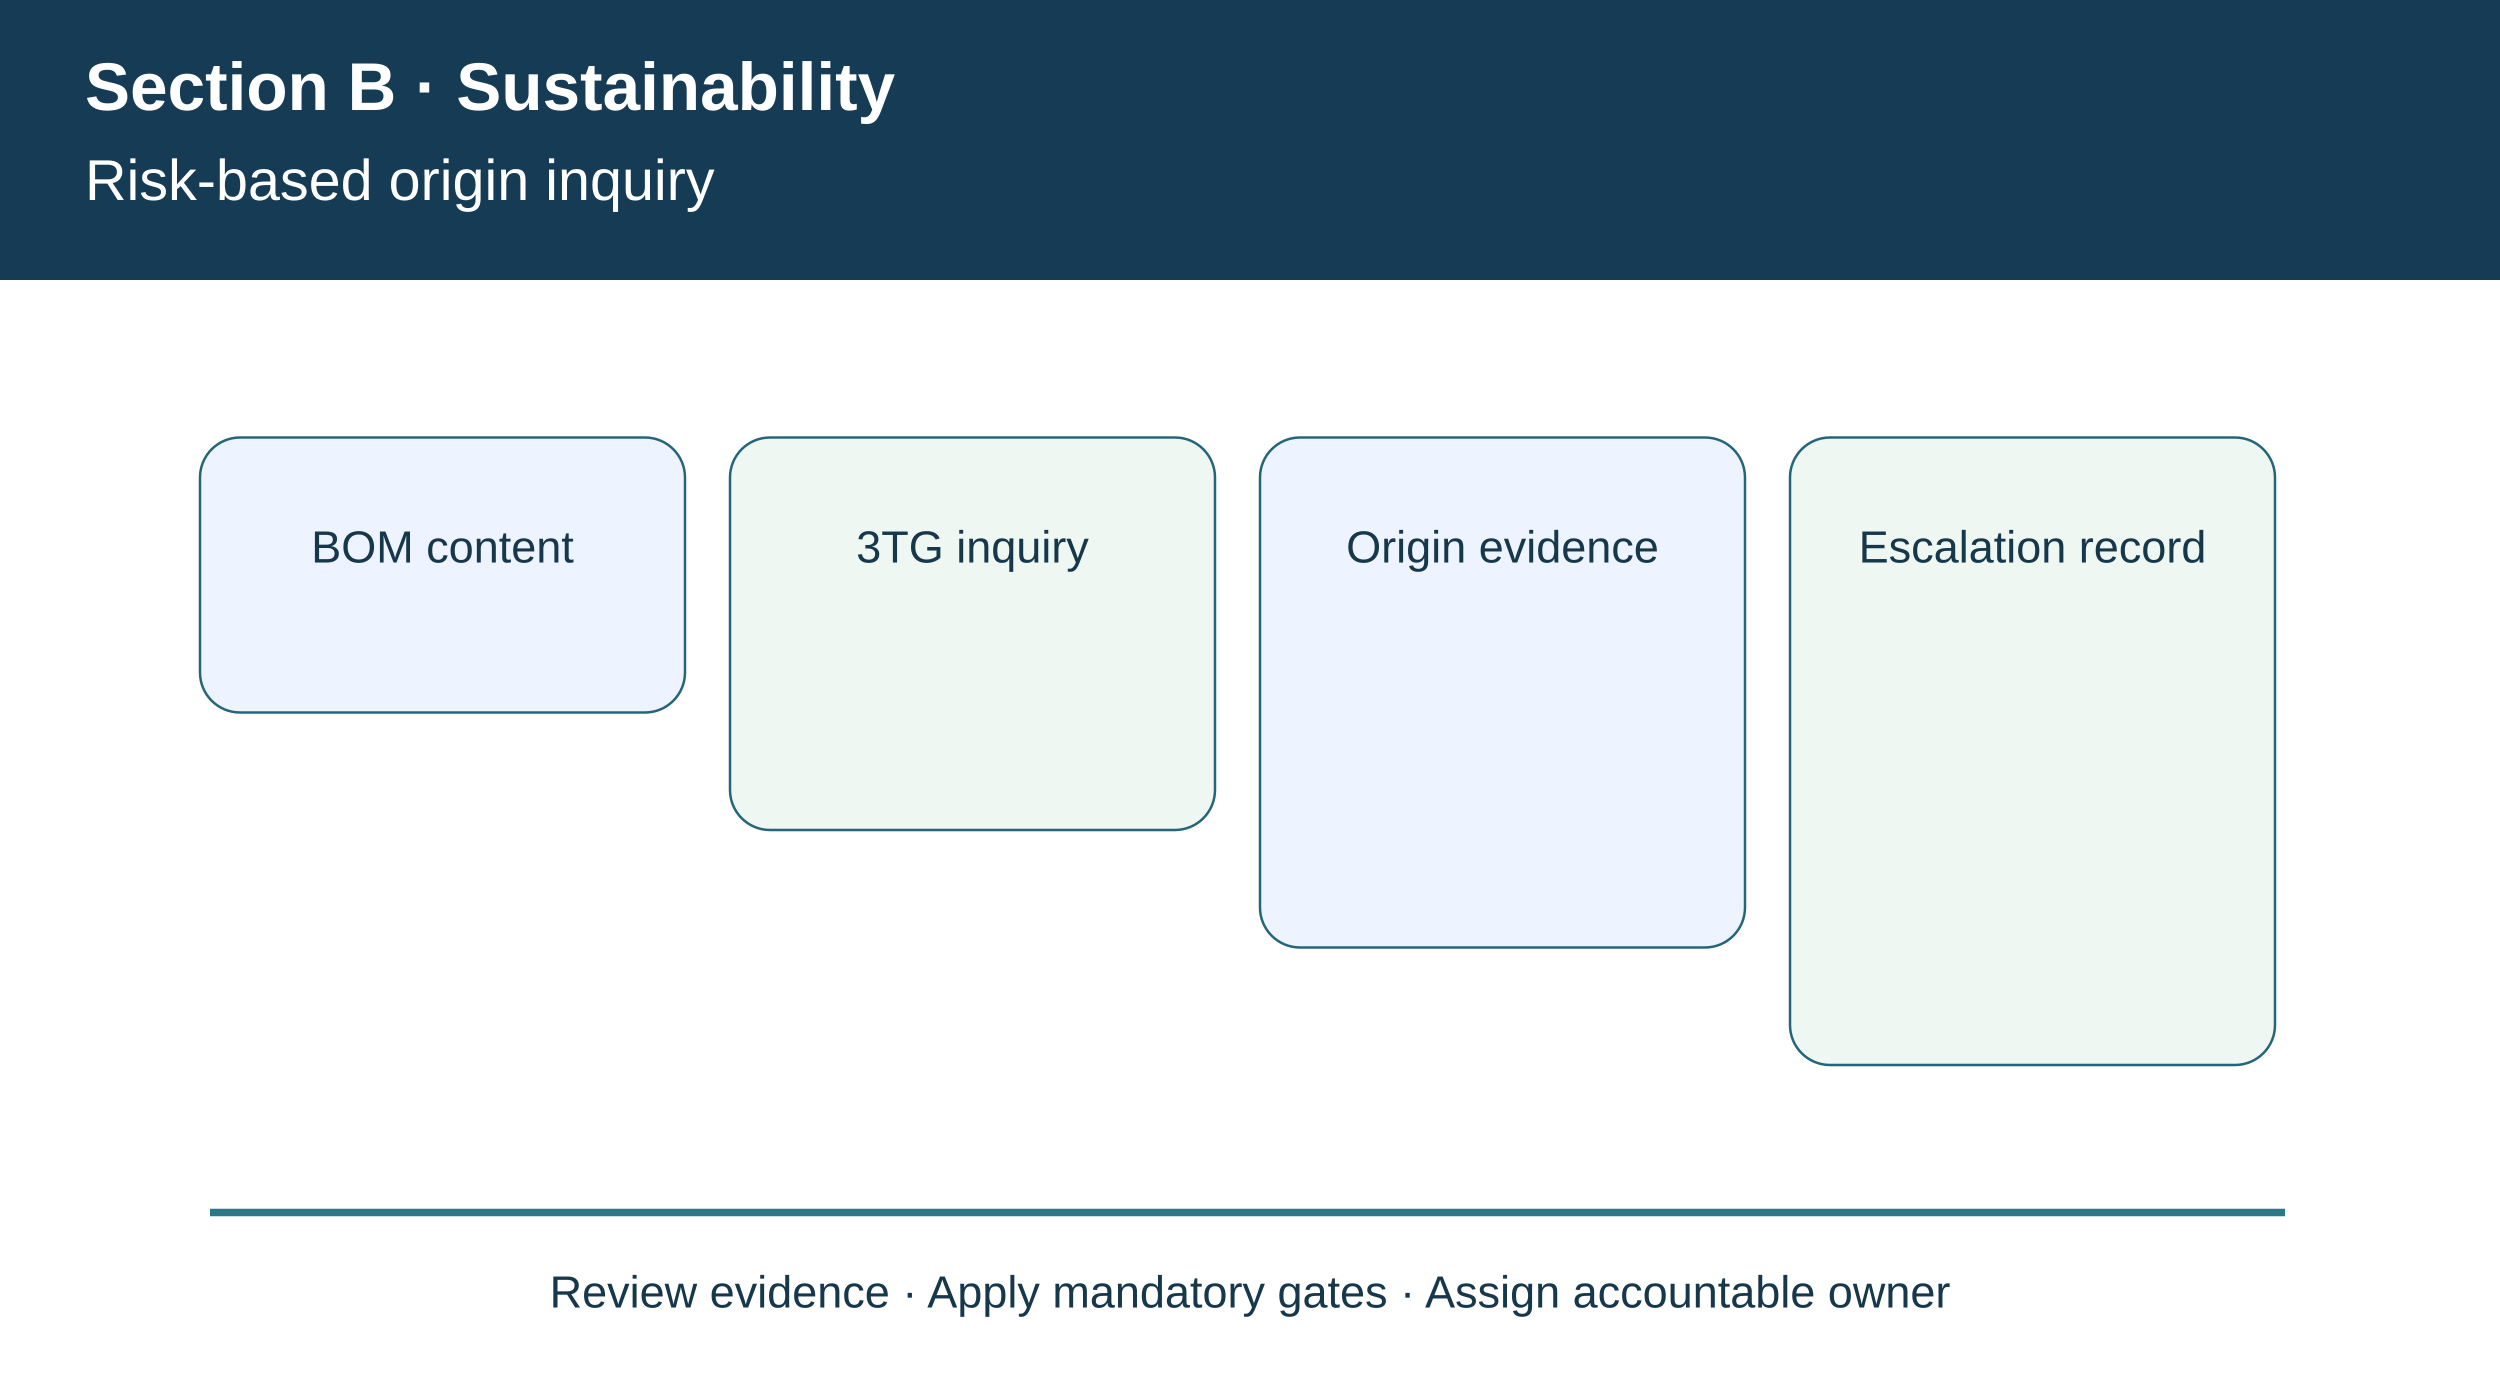
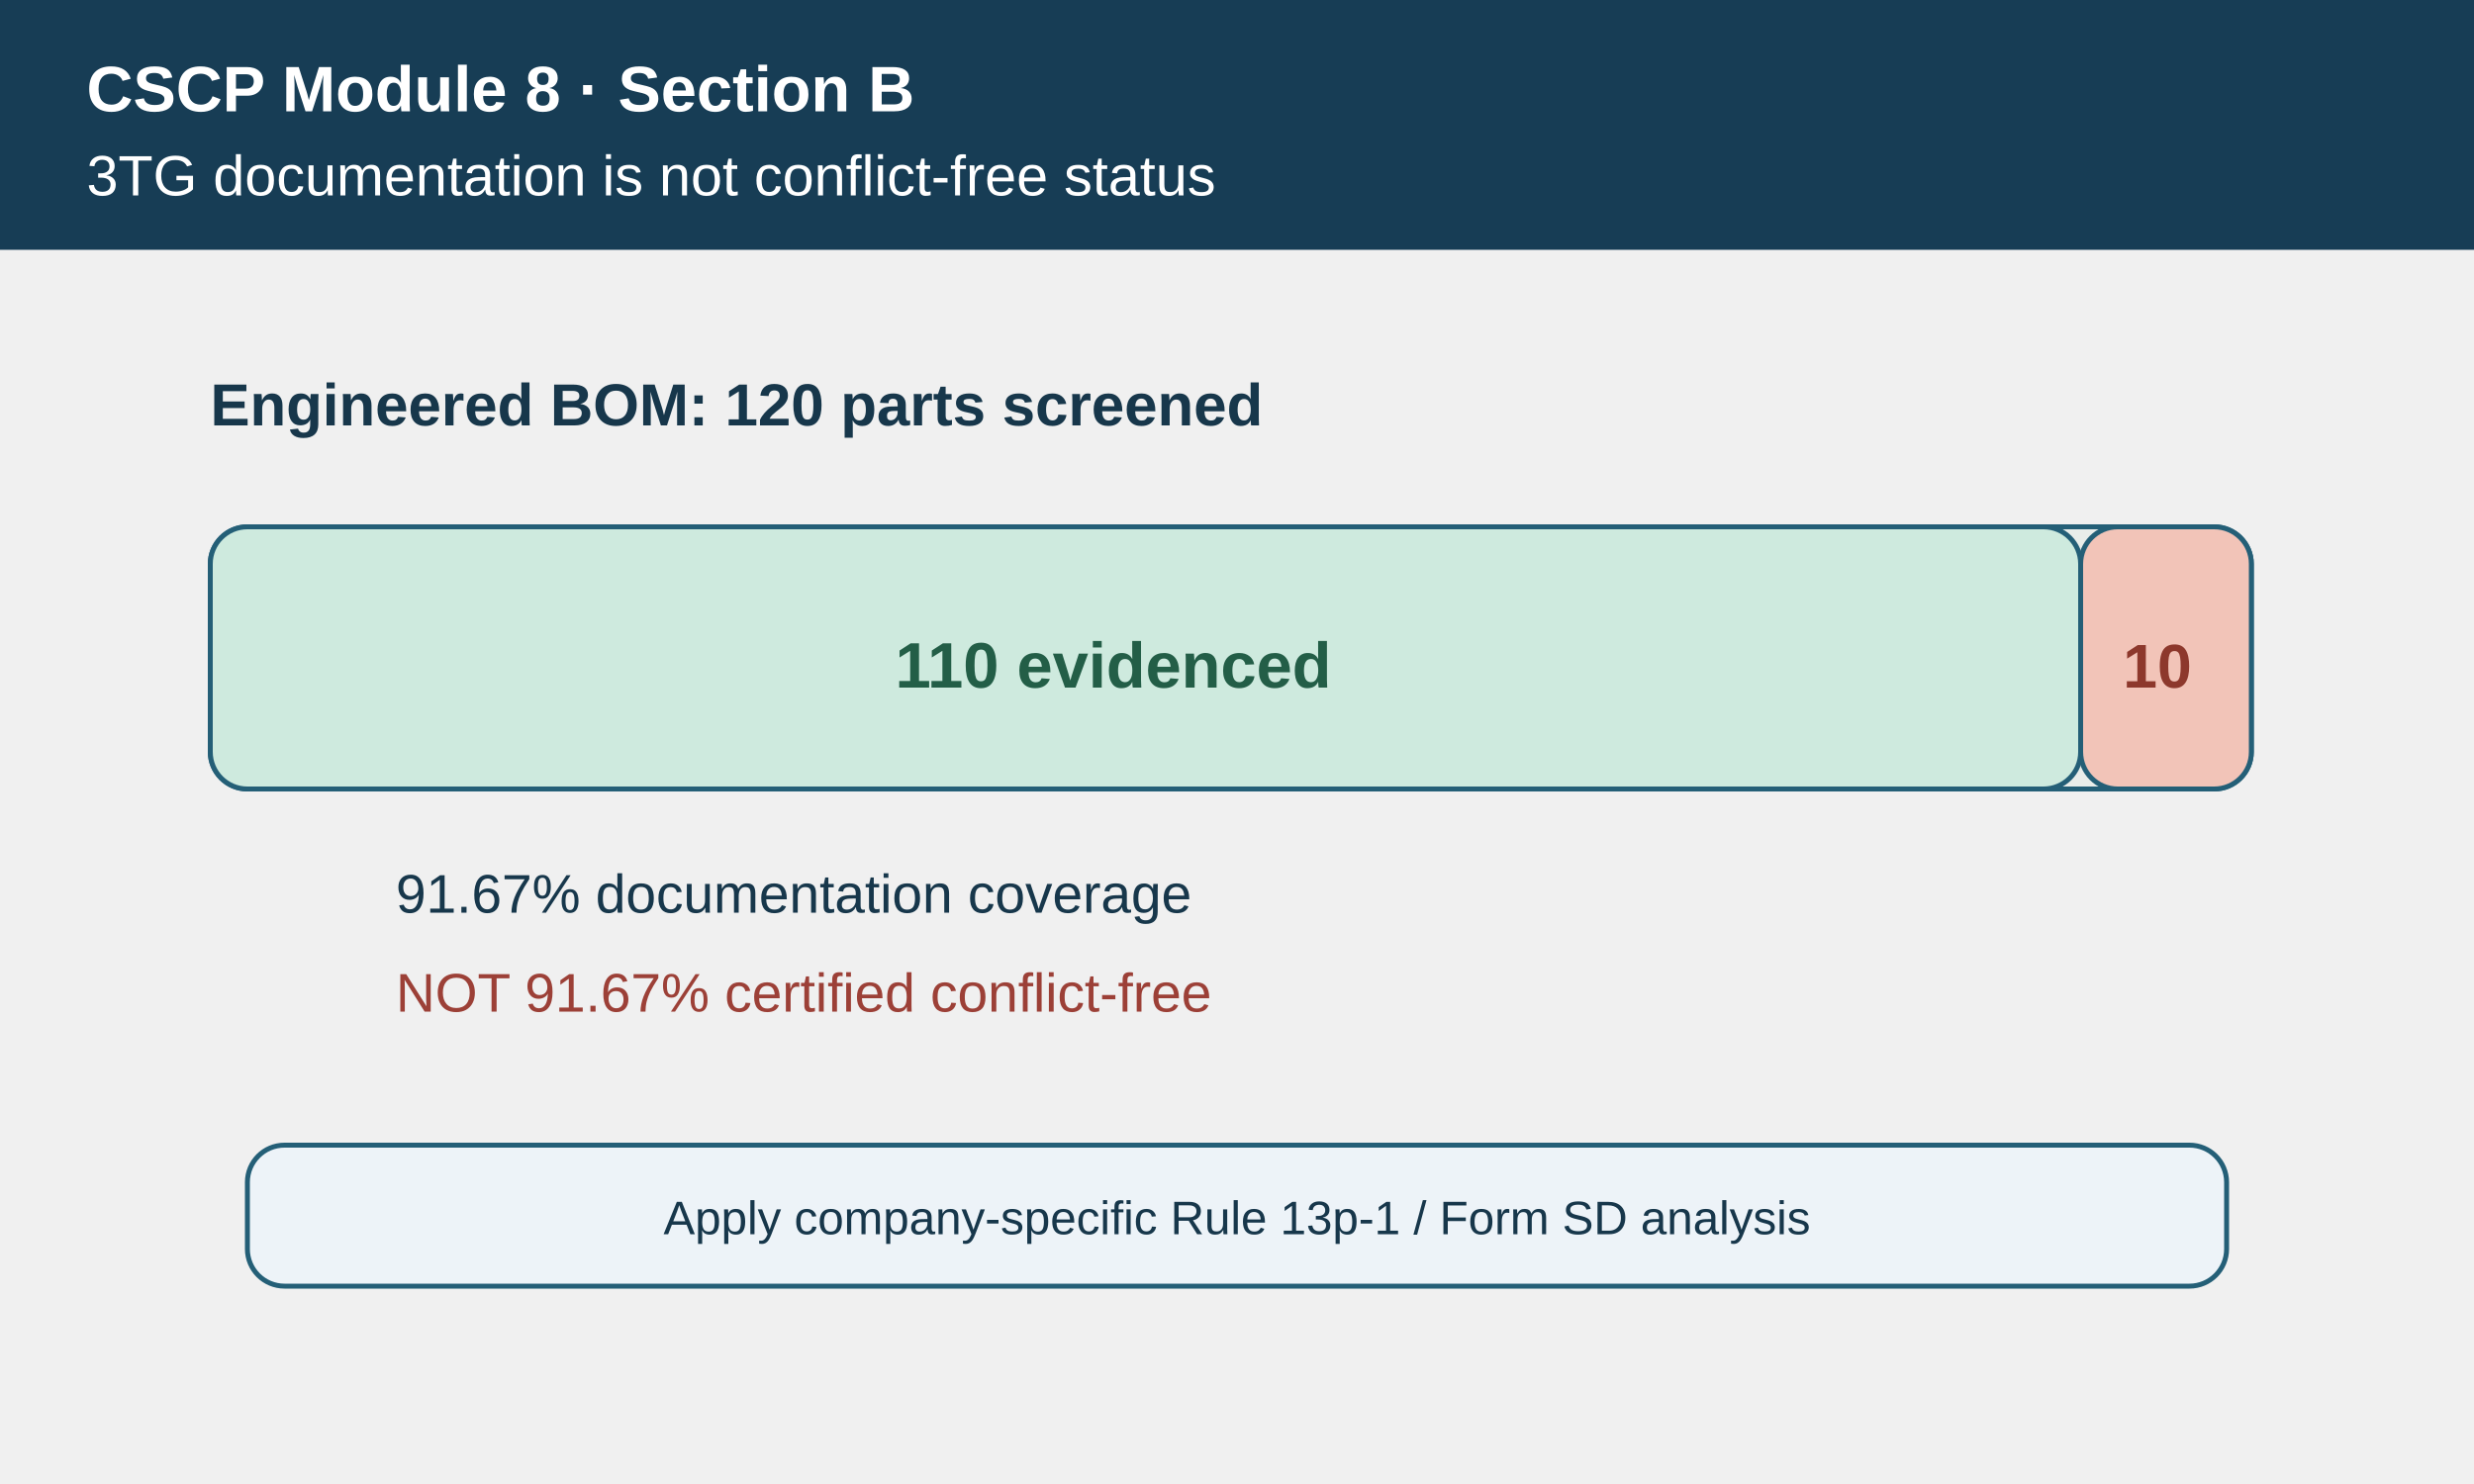
- <svg xmlns="http://www.w3.org/2000/svg" width="1000" height="560" viewBox="0 0 1000 560" role="img" aria-labelledby="title desc">
-   <rect x="0" y="0" width="1000" height="560" fill="#fff" />
-   <rect x="0" y="0" width="1000" height="112" fill="#163c55" />
-   <text x="34" y="44" font-family="Arial" font-size="27" font-weight="bold" fill="#fff">Section B · Sustainability</text>
-   <text x="34" y="80" font-family="Arial" font-size="23" fill="#fff">Risk-based origin inquiry</text>
-   <g font-family="Arial">
-     <rect x="80" y="175" width="194" height="110" rx="16" fill="#edf4ff" stroke="#246579" />
-     <text x="177" y="225" text-anchor="middle" font-size="18" fill="#17374b">BOM content</text>
-     <rect x="292" y="175" width="194" height="157" rx="16" fill="#eef7f2" stroke="#246579" />
-     <text x="389" y="225" text-anchor="middle" font-size="18" fill="#17374b">3TG inquiry</text>
-     <rect x="504" y="175" width="194" height="204" rx="16" fill="#edf4ff" stroke="#246579" />
-     <text x="601" y="225" text-anchor="middle" font-size="18" fill="#17374b">Origin evidence</text>
-     <rect x="716" y="175" width="194" height="251" rx="16" fill="#eef7f2" stroke="#246579" />
-     <text x="813" y="225" text-anchor="middle" font-size="18" fill="#17374b">Escalation record</text>
+ <svg xmlns="http://www.w3.org/2000/svg" width="1000" height="600" viewBox="0 0 1000 600" role="img" aria-labelledby="title desc">
+   <rect x="0" y="0" width="1000" height="100" fill="#173d55" stroke="#173d55" stroke-width="2" rx="0" />
+   <text x="35" y="45" fill="#ffffff" font-family="Arial, sans-serif" text-anchor="start" font-size="26" font-weight="700">CSCP Module 8 · Section B</text>
+   <text x="35" y="79" fill="#ffffff" font-family="Arial, sans-serif" text-anchor="start" font-size="23" font-weight="400">3TG documentation is not conflict-free status</text>
+   <g>
+     <text x="85" y="172" fill="#17374b" font-family="Arial, sans-serif" text-anchor="start" font-size="24" font-weight="700">Engineered BOM: 120 parts screened</text>
+     <rect x="85" y="213" width="825" height="106" fill="#e9edea" stroke="#245f77" stroke-width="2" rx="15" />
+     <rect x="85" y="213" width="756" height="106" fill="#ceeade" stroke="#245f77" stroke-width="2" rx="15" />
+     <rect x="841" y="213" width="69" height="106" fill="#f2c4b8" stroke="#245f77" stroke-width="2" rx="15" />
+     <text x="450" y="278" fill="#235e47" font-family="Arial, sans-serif" text-anchor="middle" font-size="26" font-weight="700">110 evidenced</text>
+     <text x="872" y="278" fill="#8d382c" font-family="Arial, sans-serif" text-anchor="middle" font-size="25" font-weight="700">10</text>
+     <text x="160" y="369" fill="#17374b" font-family="Arial, sans-serif" text-anchor="start" font-size="22" font-weight="400">91.67% documentation coverage</text>
+     <text x="160" y="409" fill="#9c4037" font-family="Arial, sans-serif" text-anchor="start" font-size="22" font-weight="400">NOT 91.67% certified conflict-free</text>
+     <rect x="100" y="463" width="800" height="57" fill="#edf3f8" stroke="#245f77" stroke-width="2" rx="15" />
+     <text x="500" y="499" fill="#17374b" font-family="Arial, sans-serif" text-anchor="middle" font-size="19" font-weight="400">Apply company-specific Rule 13p-1 / Form SD analysis</text>
  </g>
-   <path d="M84 485 H914" stroke="#2b7889" stroke-width="3" />
-   <text x="500" y="523" text-anchor="middle" font-family="Arial" font-size="18" fill="#17374b">Review evidence · Apply mandatory gates · Assign accountable owner</text>
</svg>
